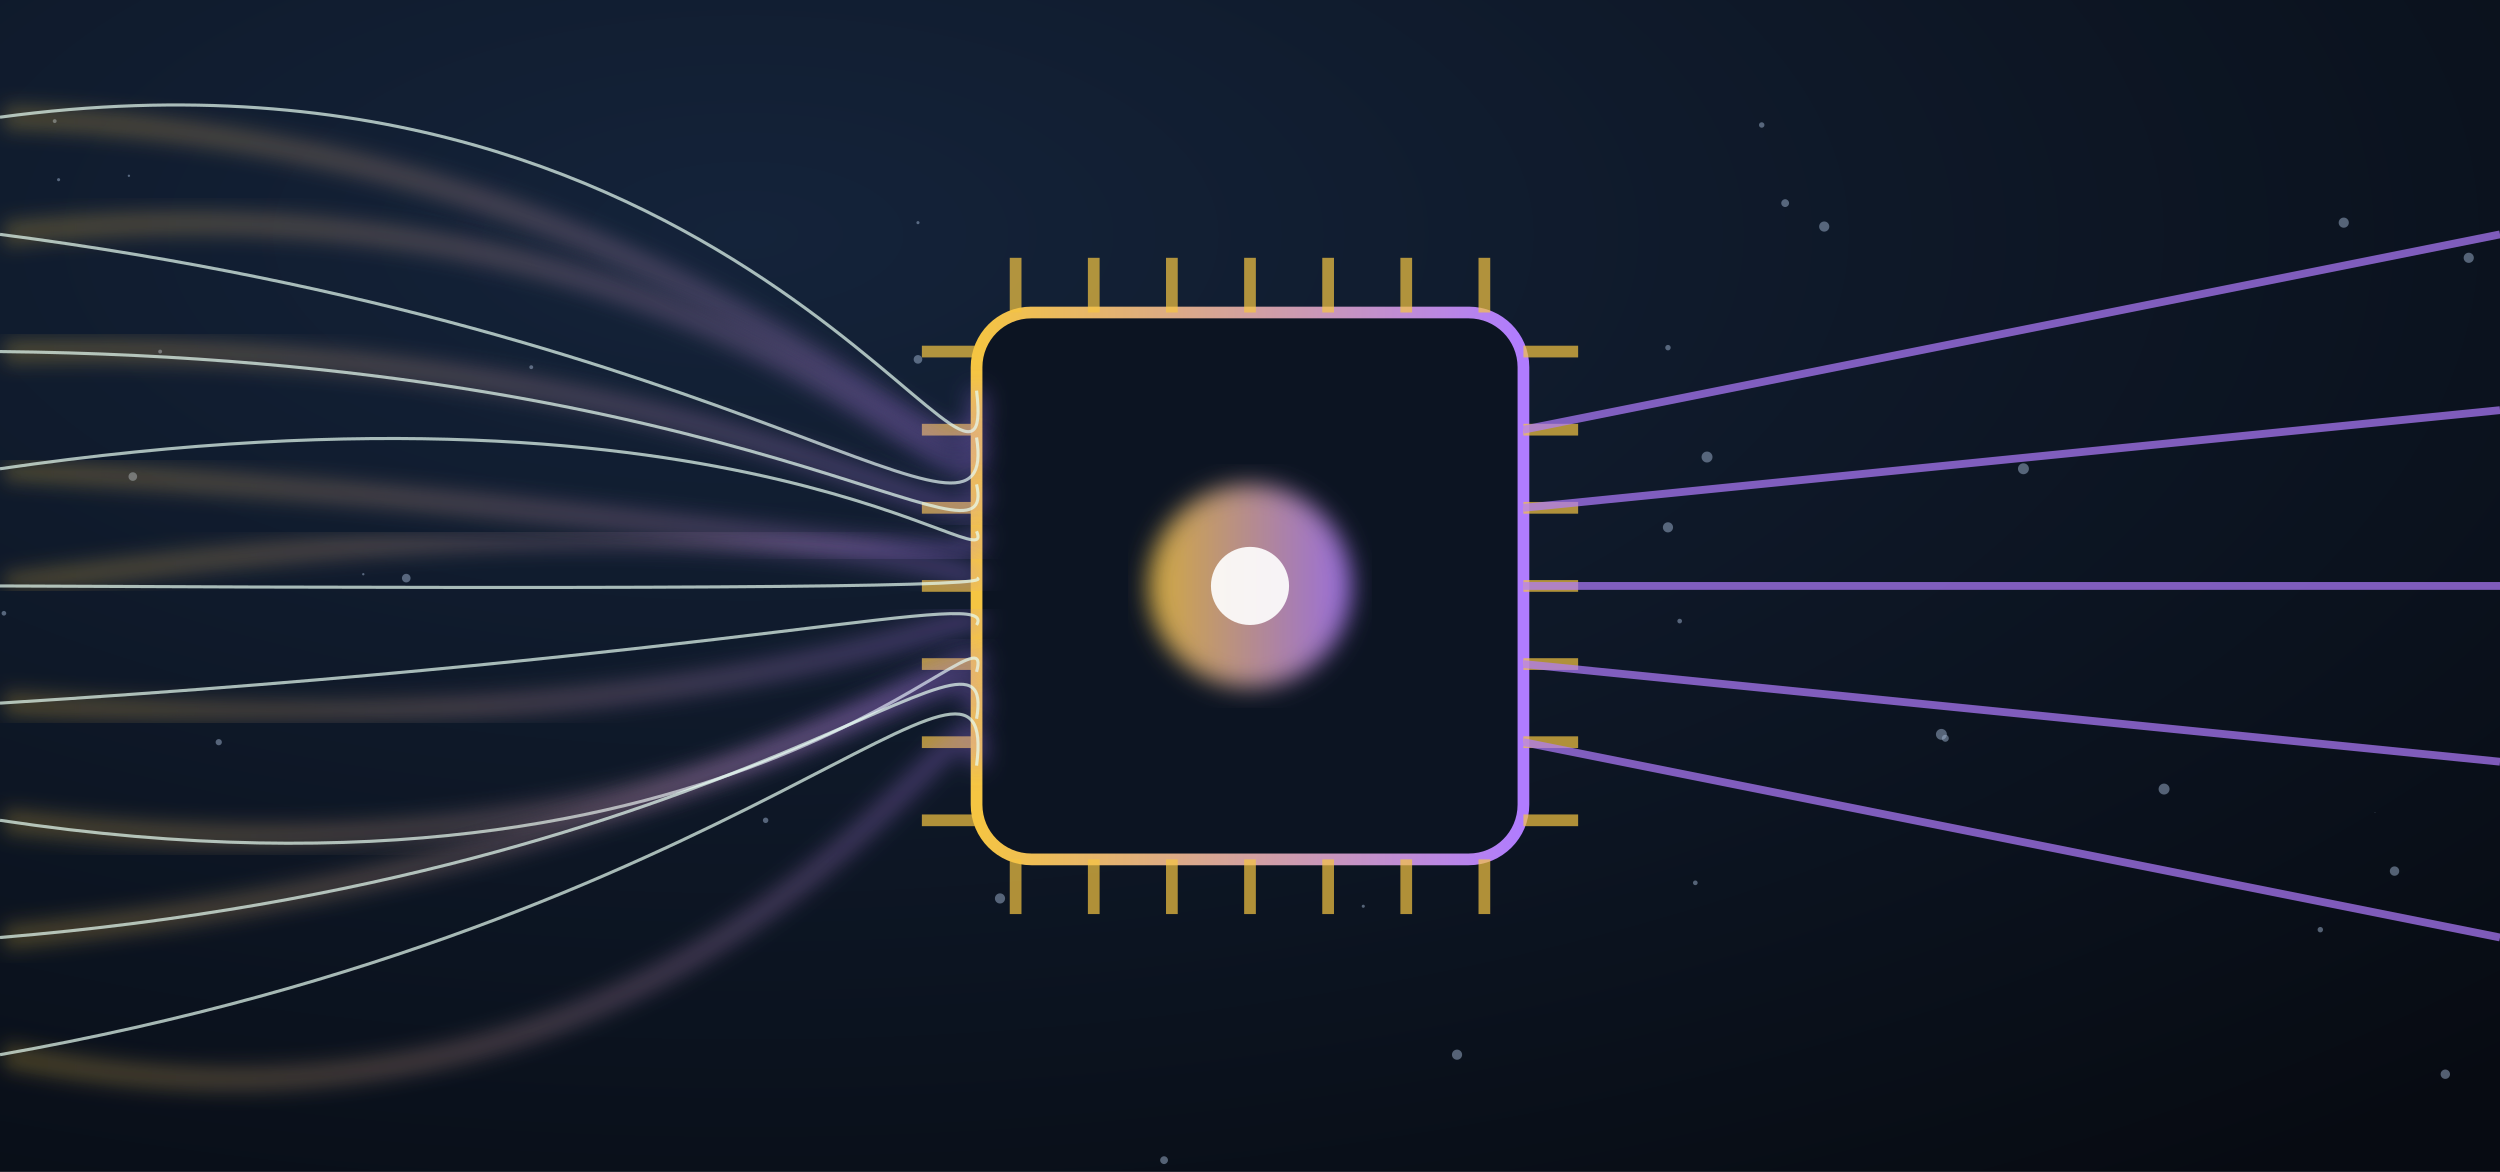
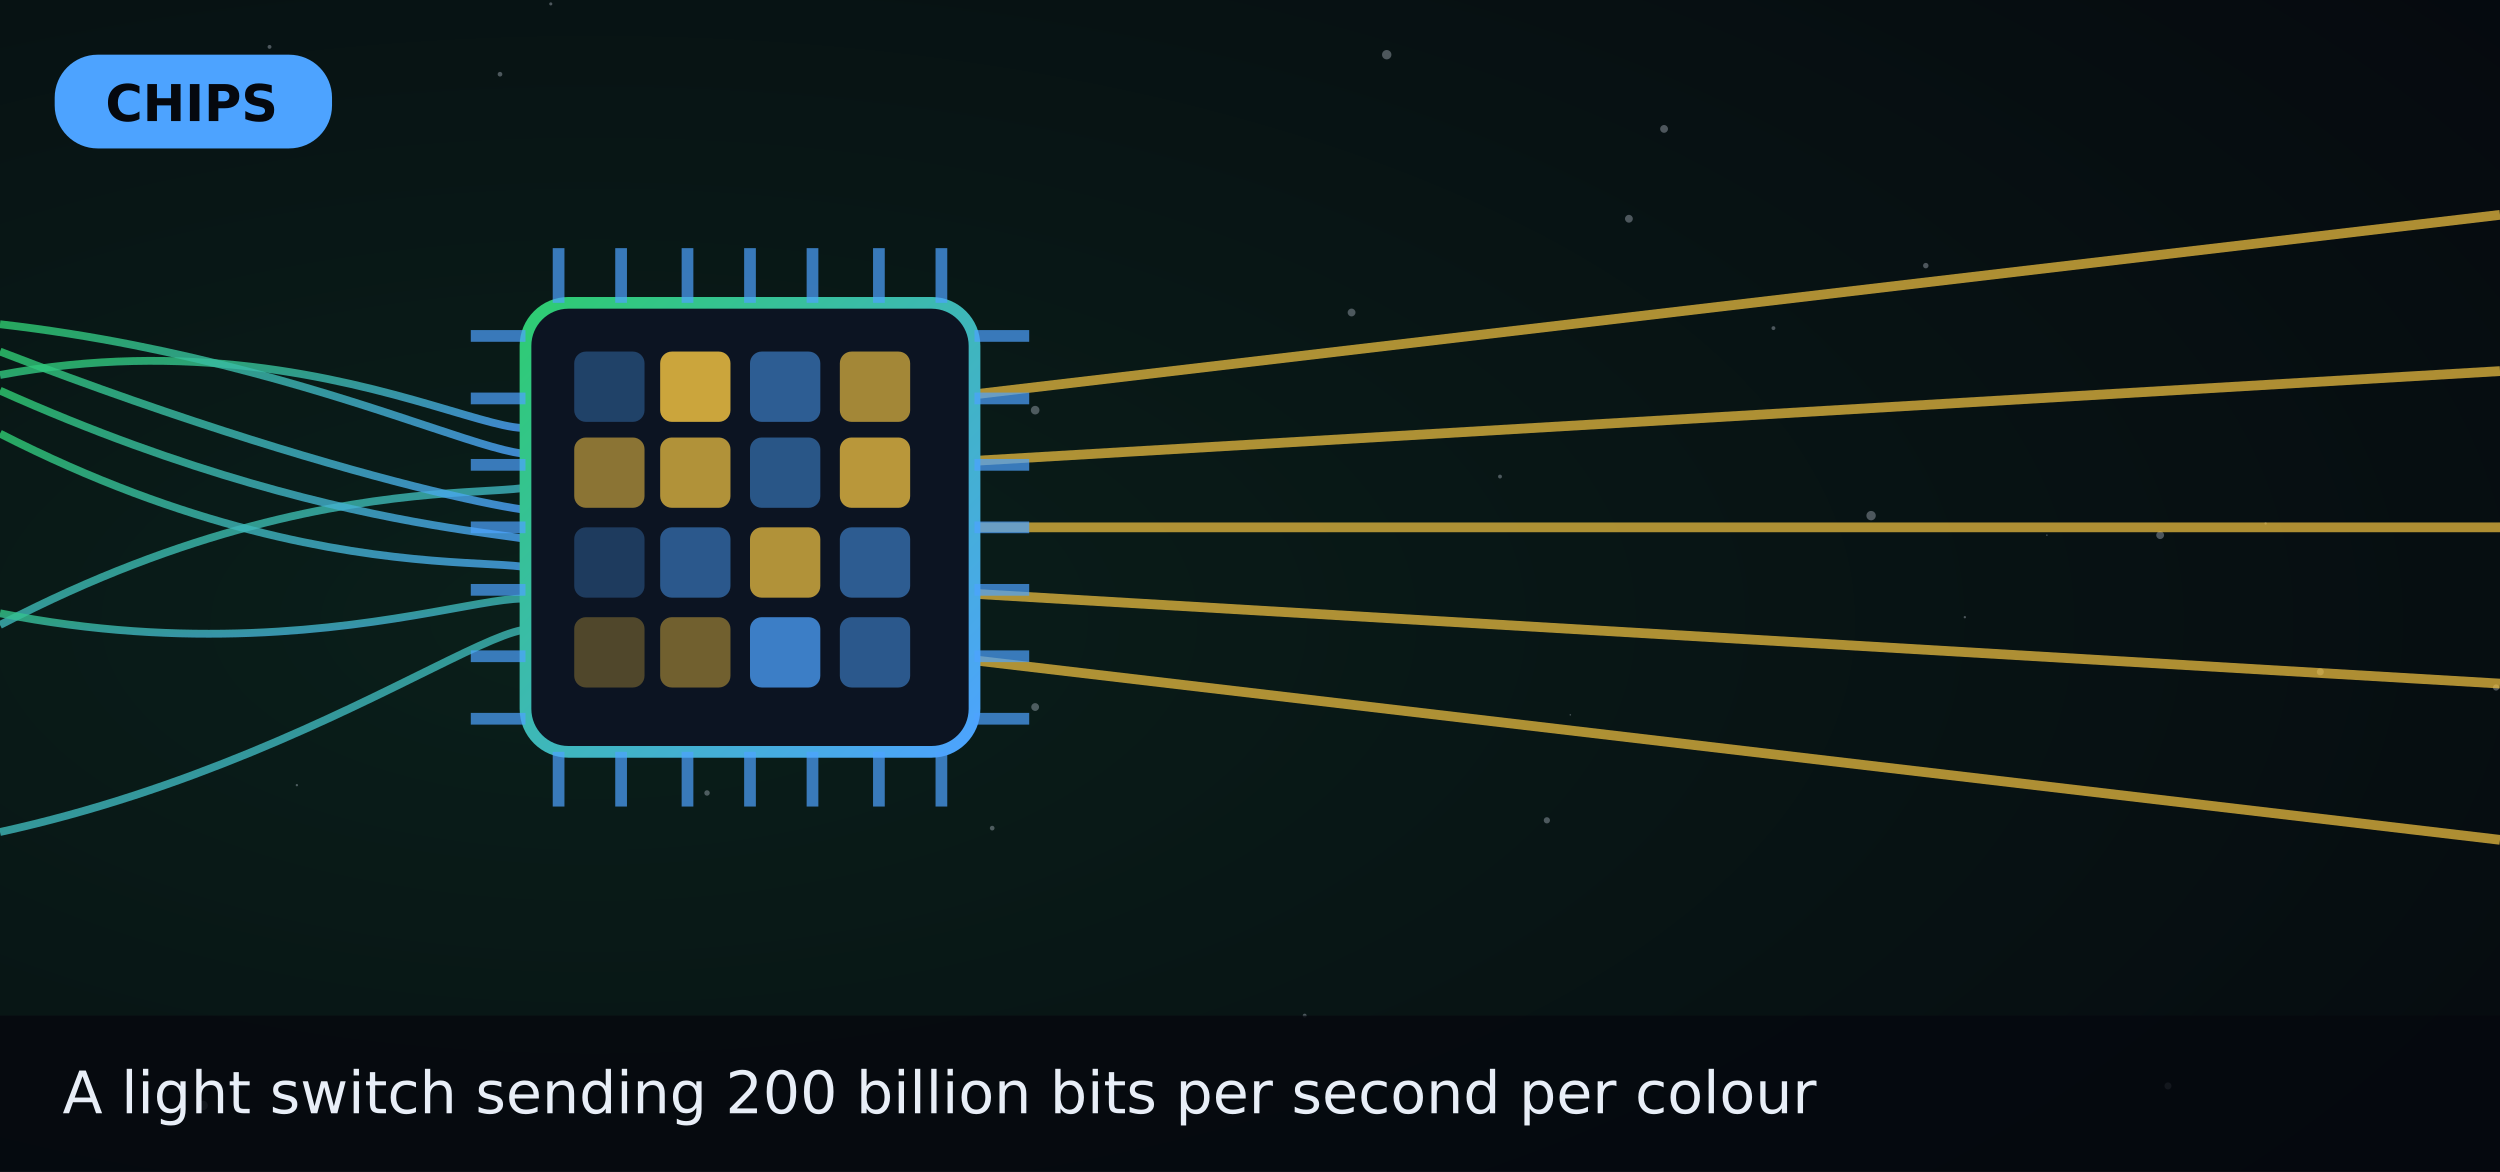
- <svg xmlns="http://www.w3.org/2000/svg" viewBox="0 0 640 300">
+ <svg xmlns="http://www.w3.org/2000/svg" viewBox="0 0 640 300" width="640" height="300">
  <defs>
-     <linearGradient id="g" x1="0" x2="1">
-       <stop offset="0" stop-color="#f5c542" />
-       <stop offset="1" stop-color="#b07cff" />
+     <linearGradient id="g" x1="0" x2="1" y1="0" y2="1">
+       <stop offset="0" stop-color="#2ecc71" />
+       <stop offset="1" stop-color="#4da3ff" />
    </linearGradient>
-     <radialGradient id="bg" cx=".3" cy=".2" r="1">
-       <stop offset="0" stop-color="#14233a" />
-       <stop offset="1" stop-color="#070b12" />
+     <radialGradient id="bg" cx="0.24" cy="0.53" r="1">
+       <stop offset="0" stop-color="#0a1f1a" />
+       <stop offset="1" stop-color="#05080e" />
    </radialGradient>
    <filter id="f">
      <feGaussianBlur stdDeviation="3" />
    </filter>
  </defs>
  <rect width="640" height="300" fill="url(#bg)" />
-   <circle cx="434" cy="226" r="0.6" fill="#9fb4d0" opacity=".5" />
-   <circle cx="361" cy="91" r="1.2" fill="#9fb4d0" opacity=".5" />
-   <circle cx="298" cy="137" r="0.5" fill="#9fb4d0" opacity=".5" />
-   <circle cx="451" cy="32" r="0.7" fill="#9fb4d0" opacity=".5" />
-   <circle cx="56" cy="190" r="0.8" fill="#9fb4d0" opacity=".5" />
-   <circle cx="427" cy="135" r="1.3" fill="#9fb4d0" opacity=".5" />
-   <circle cx="613" cy="223" r="1.2" fill="#9fb4d0" opacity=".5" />
-   <circle cx="235" cy="92" r="1.1" fill="#9fb4d0" opacity=".5" />
-   <circle cx="34" cy="122" r="1.1" fill="#9fb4d0" opacity=".5" />
-   <circle cx="235" cy="57" r="0.4" fill="#9fb4d0" opacity=".5" />
-   <circle cx="256" cy="230" r="1.3" fill="#9fb4d0" opacity=".5" />
-   <circle cx="497" cy="188" r="1.4" fill="#9fb4d0" opacity=".5" />
-   <circle cx="427" cy="89" r="0.7" fill="#9fb4d0" opacity=".5" />
-   <circle cx="342" cy="114" r="0.1" fill="#9fb4d0" opacity=".5" />
-   <circle cx="518" cy="120" r="1.4" fill="#9fb4d0" opacity=".5" />
-   <circle cx="14" cy="31" r="0.5" fill="#9fb4d0" opacity=".5" />
-   <circle cx="104" cy="148" r="1.1" fill="#9fb4d0" opacity=".5" />
-   <circle cx="136" cy="94" r="0.5" fill="#9fb4d0" opacity=".5" />
-   <circle cx="430" cy="159" r="0.6" fill="#9fb4d0" opacity=".5" />
-   <circle cx="33" cy="45" r="0.3" fill="#9fb4d0" opacity=".5" />
-   <circle cx="1" cy="157" r="0.6" fill="#9fb4d0" opacity=".5" />
-   <circle cx="457" cy="52" r="1.0" fill="#9fb4d0" opacity=".5" />
-   <circle cx="373" cy="270" r="1.3" fill="#9fb4d0" opacity=".5" />
-   <circle cx="15" cy="46" r="0.4" fill="#9fb4d0" opacity=".5" />
-   <circle cx="134" cy="168" r="0.0" fill="#9fb4d0" opacity=".5" />
-   <circle cx="467" cy="58" r="1.3" fill="#9fb4d0" opacity=".5" />
-   <circle cx="498" cy="189" r="0.9" fill="#9fb4d0" opacity=".5" />
-   <circle cx="554" cy="202" r="1.4" fill="#9fb4d0" opacity=".5" />
-   <circle cx="608" cy="208" r="0.1" fill="#9fb4d0" opacity=".5" />
-   <circle cx="632" cy="66" r="1.3" fill="#9fb4d0" opacity=".5" />
-   <circle cx="626" cy="275" r="1.2" fill="#9fb4d0" opacity=".5" />
-   <circle cx="600" cy="57" r="1.3" fill="#9fb4d0" opacity=".5" />
-   <circle cx="437" cy="117" r="1.4" fill="#9fb4d0" opacity=".5" />
-   <circle cx="88" cy="21" r="0.0" fill="#9fb4d0" opacity=".5" />
-   <circle cx="196" cy="210" r="0.7" fill="#9fb4d0" opacity=".5" />
-   <circle cx="349" cy="232" r="0.4" fill="#9fb4d0" opacity=".5" />
-   <circle cx="41" cy="90" r="0.5" fill="#9fb4d0" opacity=".5" />
-   <circle cx="594" cy="238" r="0.7" fill="#9fb4d0" opacity=".5" />
-   <circle cx="93" cy="147" r="0.3" fill="#9fb4d0" opacity=".5" />
-   <circle cx="298" cy="297" r="1.0" fill="#9fb4d0" opacity=".5" />
-   <rect x="250.0" y="80.0" width="140" height="140" rx="14" fill="#0c1422" stroke="url(#g)" stroke-width="3" />
-   <path d="M260.0 80.0v-14M260.0 220.0v14M250.0 90.0h-14M390.0 90.0h14" stroke="#f5c542" stroke-width="3" opacity=".7" />
-   <path d="M280.0 80.0v-14M280.0 220.0v14M250.0 110.0h-14M390.0 110.0h14" stroke="#f5c542" stroke-width="3" opacity=".7" />
-   <path d="M300.0 80.0v-14M300.0 220.0v14M250.0 130.0h-14M390.0 130.0h14" stroke="#f5c542" stroke-width="3" opacity=".7" />
-   <path d="M320.0 80.0v-14M320.0 220.0v14M250.0 150.0h-14M390.0 150.0h14" stroke="#f5c542" stroke-width="3" opacity=".7" />
-   <path d="M340.0 80.0v-14M340.0 220.0v14M250.0 170.0h-14M390.0 170.0h14" stroke="#f5c542" stroke-width="3" opacity=".7" />
-   <path d="M360.0 80.0v-14M360.0 220.0v14M250.0 190.0h-14M390.0 190.0h14" stroke="#f5c542" stroke-width="3" opacity=".7" />
-   <path d="M380.0 80.0v-14M380.0 220.0v14M250.0 210.0h-14M390.0 210.0h14" stroke="#f5c542" stroke-width="3" opacity=".7" />
-   <path d="M0 30 C 192.0 36, 256.0 150.0, 250.0 100.0" stroke="url(#g)" stroke-width="2" fill="none" opacity=".8" filter="url(#f)" />
-   <path d="M0 30 C 192.0 4, 256.0 150.0, 250.0 100.0" stroke="#e8fff4" stroke-width=".8" fill="none" opacity=".7" />
-   <path d="M0 60 C 192.0 38, 256.0 150.0, 250.0 112.0" stroke="url(#g)" stroke-width="2" fill="none" opacity=".8" filter="url(#f)" />
-   <path d="M0 60 C 192.0 85, 256.0 150.0, 250.0 112.0" stroke="#e8fff4" stroke-width=".8" fill="none" opacity=".7" />
-   <path d="M0 90 C 192.0 85, 256.0 150.0, 250.0 124.0" stroke="url(#g)" stroke-width="2" fill="none" opacity=".8" filter="url(#f)" />
-   <path d="M0 90 C 192.0 92, 256.0 150.0, 250.0 124.0" stroke="#e8fff4" stroke-width=".8" fill="none" opacity=".7" />
-   <path d="M0 120 C 192.0 131, 256.0 150.0, 250.0 136.0" stroke="url(#g)" stroke-width="2" fill="none" opacity=".8" filter="url(#f)" />
-   <path d="M0 120 C 192.0 92, 256.0 150.0, 250.0 136.0" stroke="#e8fff4" stroke-width=".8" fill="none" opacity=".7" />
-   <path d="M0 150 C 192.0 122, 256.0 150.0, 250.0 148.0" stroke="url(#g)" stroke-width="2" fill="none" opacity=".8" filter="url(#f)" />
-   <path d="M0 150 C 192.0 151, 256.0 150.0, 250.0 148.0" stroke="#e8fff4" stroke-width=".8" fill="none" opacity=".7" />
-   <path d="M0 180 C 192.0 193, 256.0 150.0, 250.0 160.0" stroke="url(#g)" stroke-width="2" fill="none" opacity=".8" filter="url(#f)" />
-   <path d="M0 180 C 192.0 168, 256.0 150.0, 250.0 160.0" stroke="#e8fff4" stroke-width=".8" fill="none" opacity=".7" />
-   <path d="M0 210 C 192.0 233, 256.0 150.0, 250.0 172.0" stroke="url(#g)" stroke-width="2" fill="none" opacity=".8" filter="url(#f)" />
-   <path d="M0 210 C 192.0 239, 256.0 150.0, 250.0 172.0" stroke="#e8fff4" stroke-width=".8" fill="none" opacity=".7" />
-   <path d="M0 240 C 192.0 221, 256.0 150.0, 250.0 184.0" stroke="url(#g)" stroke-width="2" fill="none" opacity=".8" filter="url(#f)" />
-   <path d="M0 240 C 192.0 224, 256.0 150.0, 250.0 184.0" stroke="#e8fff4" stroke-width=".8" fill="none" opacity=".7" />
-   <path d="M0 270 C 192.0 309, 256.0 150.0, 250.0 196.0" stroke="url(#g)" stroke-width="2" fill="none" opacity=".8" filter="url(#f)" />
-   <path d="M0 270 C 192.0 236, 256.0 150.0, 250.0 196.0" stroke="#e8fff4" stroke-width=".8" fill="none" opacity=".7" />
-   <path d="M390.0 110.0 L640 60.0" stroke="#b07cff" stroke-width="2" opacity=".7" />
-   <path d="M390.0 130.0 L640 105.0" stroke="#b07cff" stroke-width="2" opacity=".7" />
-   <path d="M390.0 150.0 L640 150.0" stroke="#b07cff" stroke-width="2" opacity=".7" />
-   <path d="M390.0 170.0 L640 195.0" stroke="#b07cff" stroke-width="2" opacity=".7" />
-   <path d="M390.0 190.0 L640 240.0" stroke="#b07cff" stroke-width="2" opacity=".7" />
-   <circle cx="320.0" cy="150.0" r="26" fill="url(#g)" opacity=".85" filter="url(#f)" />
-   <circle cx="320.0" cy="150.0" r="10" fill="#fff" opacity=".9" />
+   <circle cx="417" cy="56" r="1.0" fill="#cfd8e6" opacity=".35" />
+   <circle cx="265" cy="181" r="1.0" fill="#cfd8e6" opacity=".35" />
+   <circle cx="52" cy="283" r="1.2" fill="#cfd8e6" opacity=".35" />
+   <circle cx="242" cy="118" r="1.0" fill="#cfd8e6" opacity=".35" />
+   <circle cx="181" cy="203" r="0.7" fill="#cfd8e6" opacity=".35" />
+   <circle cx="396" cy="210" r="0.8" fill="#cfd8e6" opacity=".35" />
+   <circle cx="426" cy="33" r="1.0" fill="#cfd8e6" opacity=".35" />
+   <circle cx="454" cy="84" r="0.5" fill="#cfd8e6" opacity=".35" />
+   <circle cx="580" cy="134" r="0.3" fill="#cfd8e6" opacity=".35" />
+   <circle cx="254" cy="212" r="0.6" fill="#cfd8e6" opacity=".35" />
+   <circle cx="639" cy="176" r="0.8" fill="#cfd8e6" opacity=".35" />
+   <circle cx="265" cy="105" r="1.1" fill="#cfd8e6" opacity=".35" />
+   <circle cx="69" cy="12" r="0.5" fill="#cfd8e6" opacity=".35" />
+   <circle cx="493" cy="68" r="0.7" fill="#cfd8e6" opacity=".35" />
+   <circle cx="209" cy="183" r="1.1" fill="#cfd8e6" opacity=".35" />
+   <circle cx="402" cy="183" r="0.2" fill="#cfd8e6" opacity=".35" />
+   <circle cx="128" cy="19" r="0.6" fill="#cfd8e6" opacity=".35" />
+   <circle cx="524" cy="137" r="0.2" fill="#cfd8e6" opacity=".35" />
+   <circle cx="334" cy="260" r="0.5" fill="#cfd8e6" opacity=".35" />
+   <circle cx="503" cy="158" r="0.3" fill="#cfd8e6" opacity=".35" />
+   <circle cx="553" cy="137" r="1.0" fill="#cfd8e6" opacity=".35" />
+   <circle cx="479" cy="132" r="1.2" fill="#cfd8e6" opacity=".35" />
+   <circle cx="98" cy="4" r="0.0" fill="#cfd8e6" opacity=".35" />
+   <circle cx="555" cy="278" r="0.9" fill="#cfd8e6" opacity=".35" />
+   <circle cx="346" cy="80" r="1.0" fill="#cfd8e6" opacity=".35" />
+   <circle cx="76" cy="201" r="0.3" fill="#cfd8e6" opacity=".35" />
+   <circle cx="384" cy="122" r="0.5" fill="#cfd8e6" opacity=".35" />
+   <circle cx="355" cy="14" r="1.2" fill="#cfd8e6" opacity=".35" />
+   <circle cx="594" cy="172" r="0.9" fill="#cfd8e6" opacity=".35" />
+   <circle cx="141" cy="1" r="0.4" fill="#cfd8e6" opacity=".35" />
+   <path d="M0 96 C 96 78, 154 135, 135 95" stroke="url(#g)" stroke-width="2" fill="none" opacity=".8" />
+   <path d="M0 83 C 96 94, 154 135, 135 106" stroke="url(#g)" stroke-width="2" fill="none" opacity=".8" />
+   <path d="M0 160 C 96 110, 154 135, 135 118" stroke="url(#g)" stroke-width="2" fill="none" opacity=".8" />
+   <path d="M0 90 C 96 127, 154 135, 135 129" stroke="url(#g)" stroke-width="2" fill="none" opacity=".8" />
+   <path d="M0 100 C 96 143, 154 135, 135 141" stroke="url(#g)" stroke-width="2" fill="none" opacity=".8" />
+   <path d="M0 111 C 96 160, 154 135, 135 152" stroke="url(#g)" stroke-width="2" fill="none" opacity=".8" />
+   <path d="M0 157 C 96 176, 154 135, 135 164" stroke="url(#g)" stroke-width="2" fill="none" opacity=".8" />
+   <path d="M0 213 C 96 192, 154 135, 135 175" stroke="url(#g)" stroke-width="2" fill="none" opacity=".8" />
+   <path d="M249 101 L640 55" stroke="#f5c542" stroke-width="2.5" opacity=".7" />
+   <path d="M249 118 L640 95" stroke="#f5c542" stroke-width="2.5" opacity=".7" />
+   <path d="M249 135 L640 135" stroke="#f5c542" stroke-width="2.5" opacity=".7" />
+   <path d="M249 152 L640 175" stroke="#f5c542" stroke-width="2.5" opacity=".7" />
+   <path d="M249 169 L640 215" stroke="#f5c542" stroke-width="2.5" opacity=".7" />
+   <rect x="134.525" y="77.525" width="114.951" height="114.951" rx="11" fill="#0c1422" stroke="url(#g)" stroke-width="3" />
+   <path d="M143 77.525v-14M143 192.475v14M134.525 86h-14M249.475 86h14" stroke="#4da3ff" stroke-width="3" opacity=".7" />
+   <path d="M159 77.525v-14M159 192.475v14M134.525 102h-14M249.475 102h14" stroke="#4da3ff" stroke-width="3" opacity=".7" />
+   <path d="M176 77.525v-14M176 192.475v14M134.525 119h-14M249.475 119h14" stroke="#4da3ff" stroke-width="3" opacity=".7" />
+   <path d="M192 77.525v-14M192 192.475v14M134.525 135h-14M249.475 135h14" stroke="#4da3ff" stroke-width="3" opacity=".7" />
+   <path d="M208 77.525v-14M208 192.475v14M134.525 151h-14M249.475 151h14" stroke="#4da3ff" stroke-width="3" opacity=".7" />
+   <path d="M225 77.525v-14M225 192.475v14M134.525 168h-14M249.475 168h14" stroke="#4da3ff" stroke-width="3" opacity=".7" />
+   <path d="M241 77.525v-14M241 192.475v14M134.525 184h-14M249.475 184h14" stroke="#4da3ff" stroke-width="3" opacity=".7" />
+   <rect x="147" y="90" width="18" height="18" rx="3" fill="#4da3ff" opacity="0.32" />
+   <rect x="147" y="112" width="18" height="18" rx="3" fill="#f5c542" opacity="0.54" />
+   <rect x="147" y="135" width="18" height="18" rx="3" fill="#4da3ff" opacity="0.27" />
+   <rect x="147" y="158" width="18" height="18" rx="3" fill="#f5c542" opacity="0.29" />
+   <rect x="169" y="90" width="18" height="18" rx="3" fill="#f5c542" opacity="0.82" />
+   <rect x="169" y="112" width="18" height="18" rx="3" fill="#f5c542" opacity="0.71" />
+   <rect x="169" y="135" width="18" height="18" rx="3" fill="#4da3ff" opacity="0.48" />
+   <rect x="169" y="158" width="18" height="18" rx="3" fill="#f5c542" opacity="0.43" />
+   <rect x="192" y="90" width="18" height="18" rx="3" fill="#4da3ff" opacity="0.51" />
+   <rect x="192" y="112" width="18" height="18" rx="3" fill="#4da3ff" opacity="0.46" />
+   <rect x="192" y="135" width="18" height="18" rx="3" fill="#f5c542" opacity="0.71" />
+   <rect x="192" y="158" width="18" height="18" rx="3" fill="#4da3ff" opacity="0.74" />
+   <rect x="215" y="90" width="18" height="18" rx="3" fill="#f5c542" opacity="0.65" />
+   <rect x="215" y="112" width="18" height="18" rx="3" fill="#f5c542" opacity="0.74" />
+   <rect x="215" y="135" width="18" height="18" rx="3" fill="#4da3ff" opacity="0.50" />
+   <rect x="215" y="158" width="18" height="18" rx="3" fill="#4da3ff" opacity="0.48" />
+   <rect x="14" y="14" rx="11" width="71" height="24" fill="#4da3ff" />
+   <text x="27" y="31" font-family="DejaVu Sans" font-weight="bold" font-size="13" fill="#05080e">CHIPS</text>
+   <rect x="0" y="260" width="640" height="40" fill="#05080ecc" />
+   <text x="16" y="285" font-family="DejaVu Sans" font-size="15" fill="#e8eef7">A light switch sending 200 billion bits per second per colour</text>
</svg>
